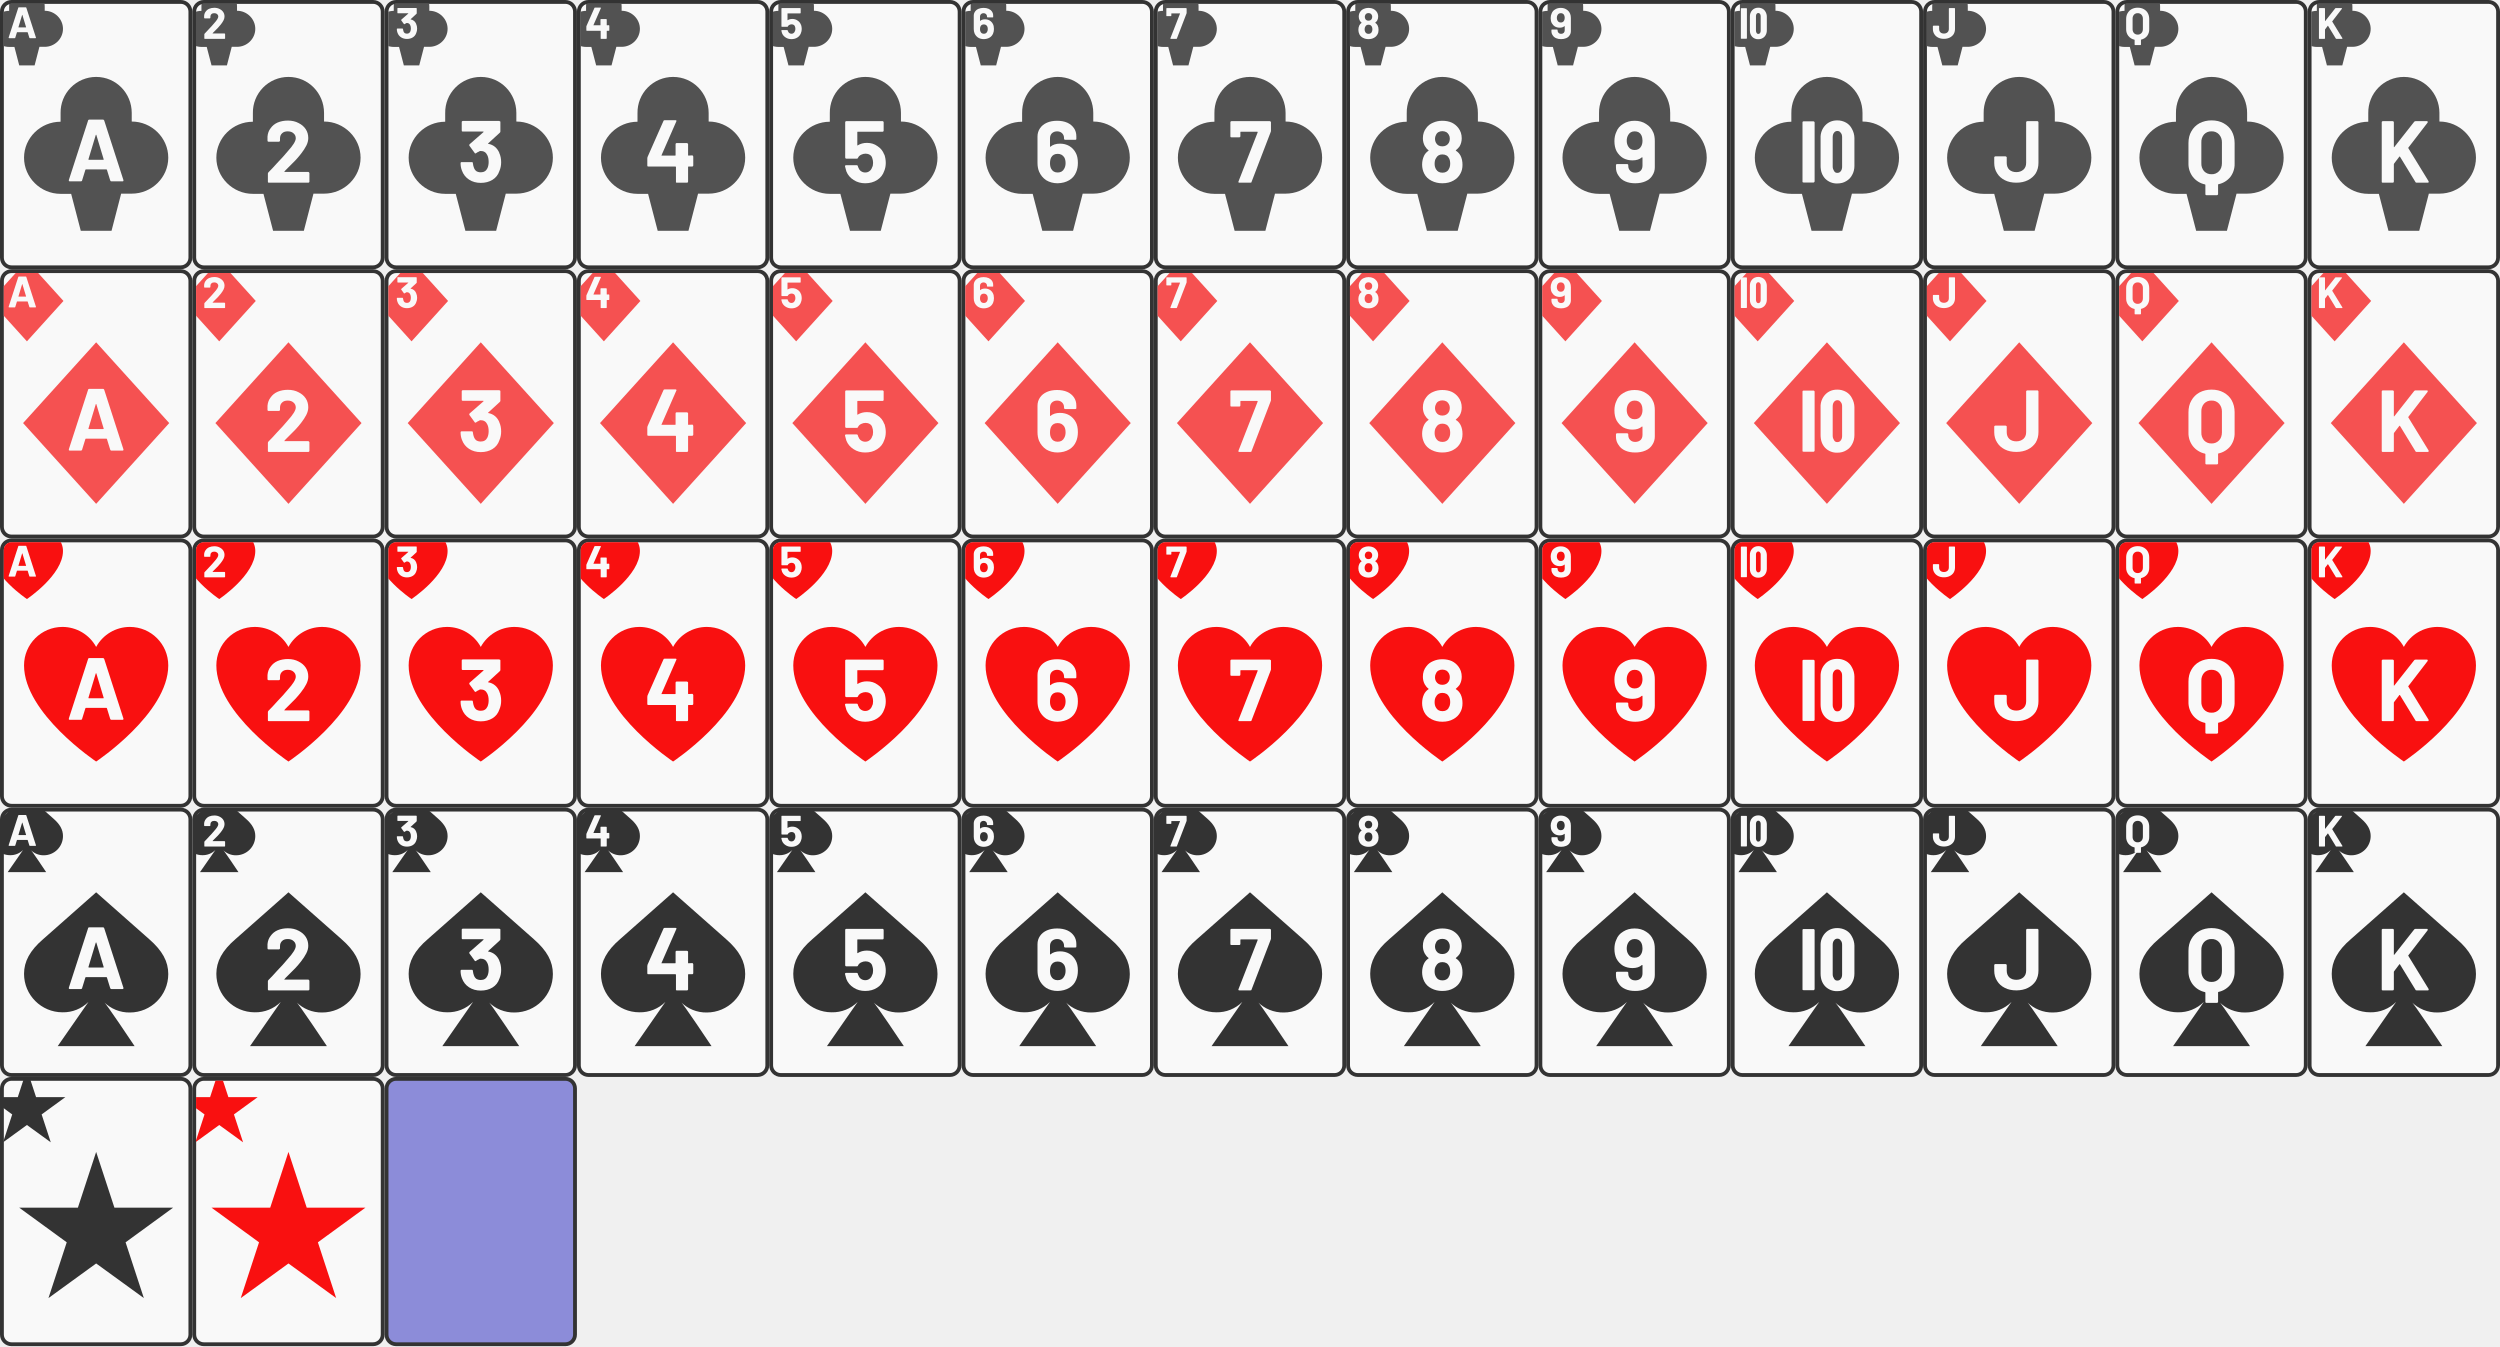
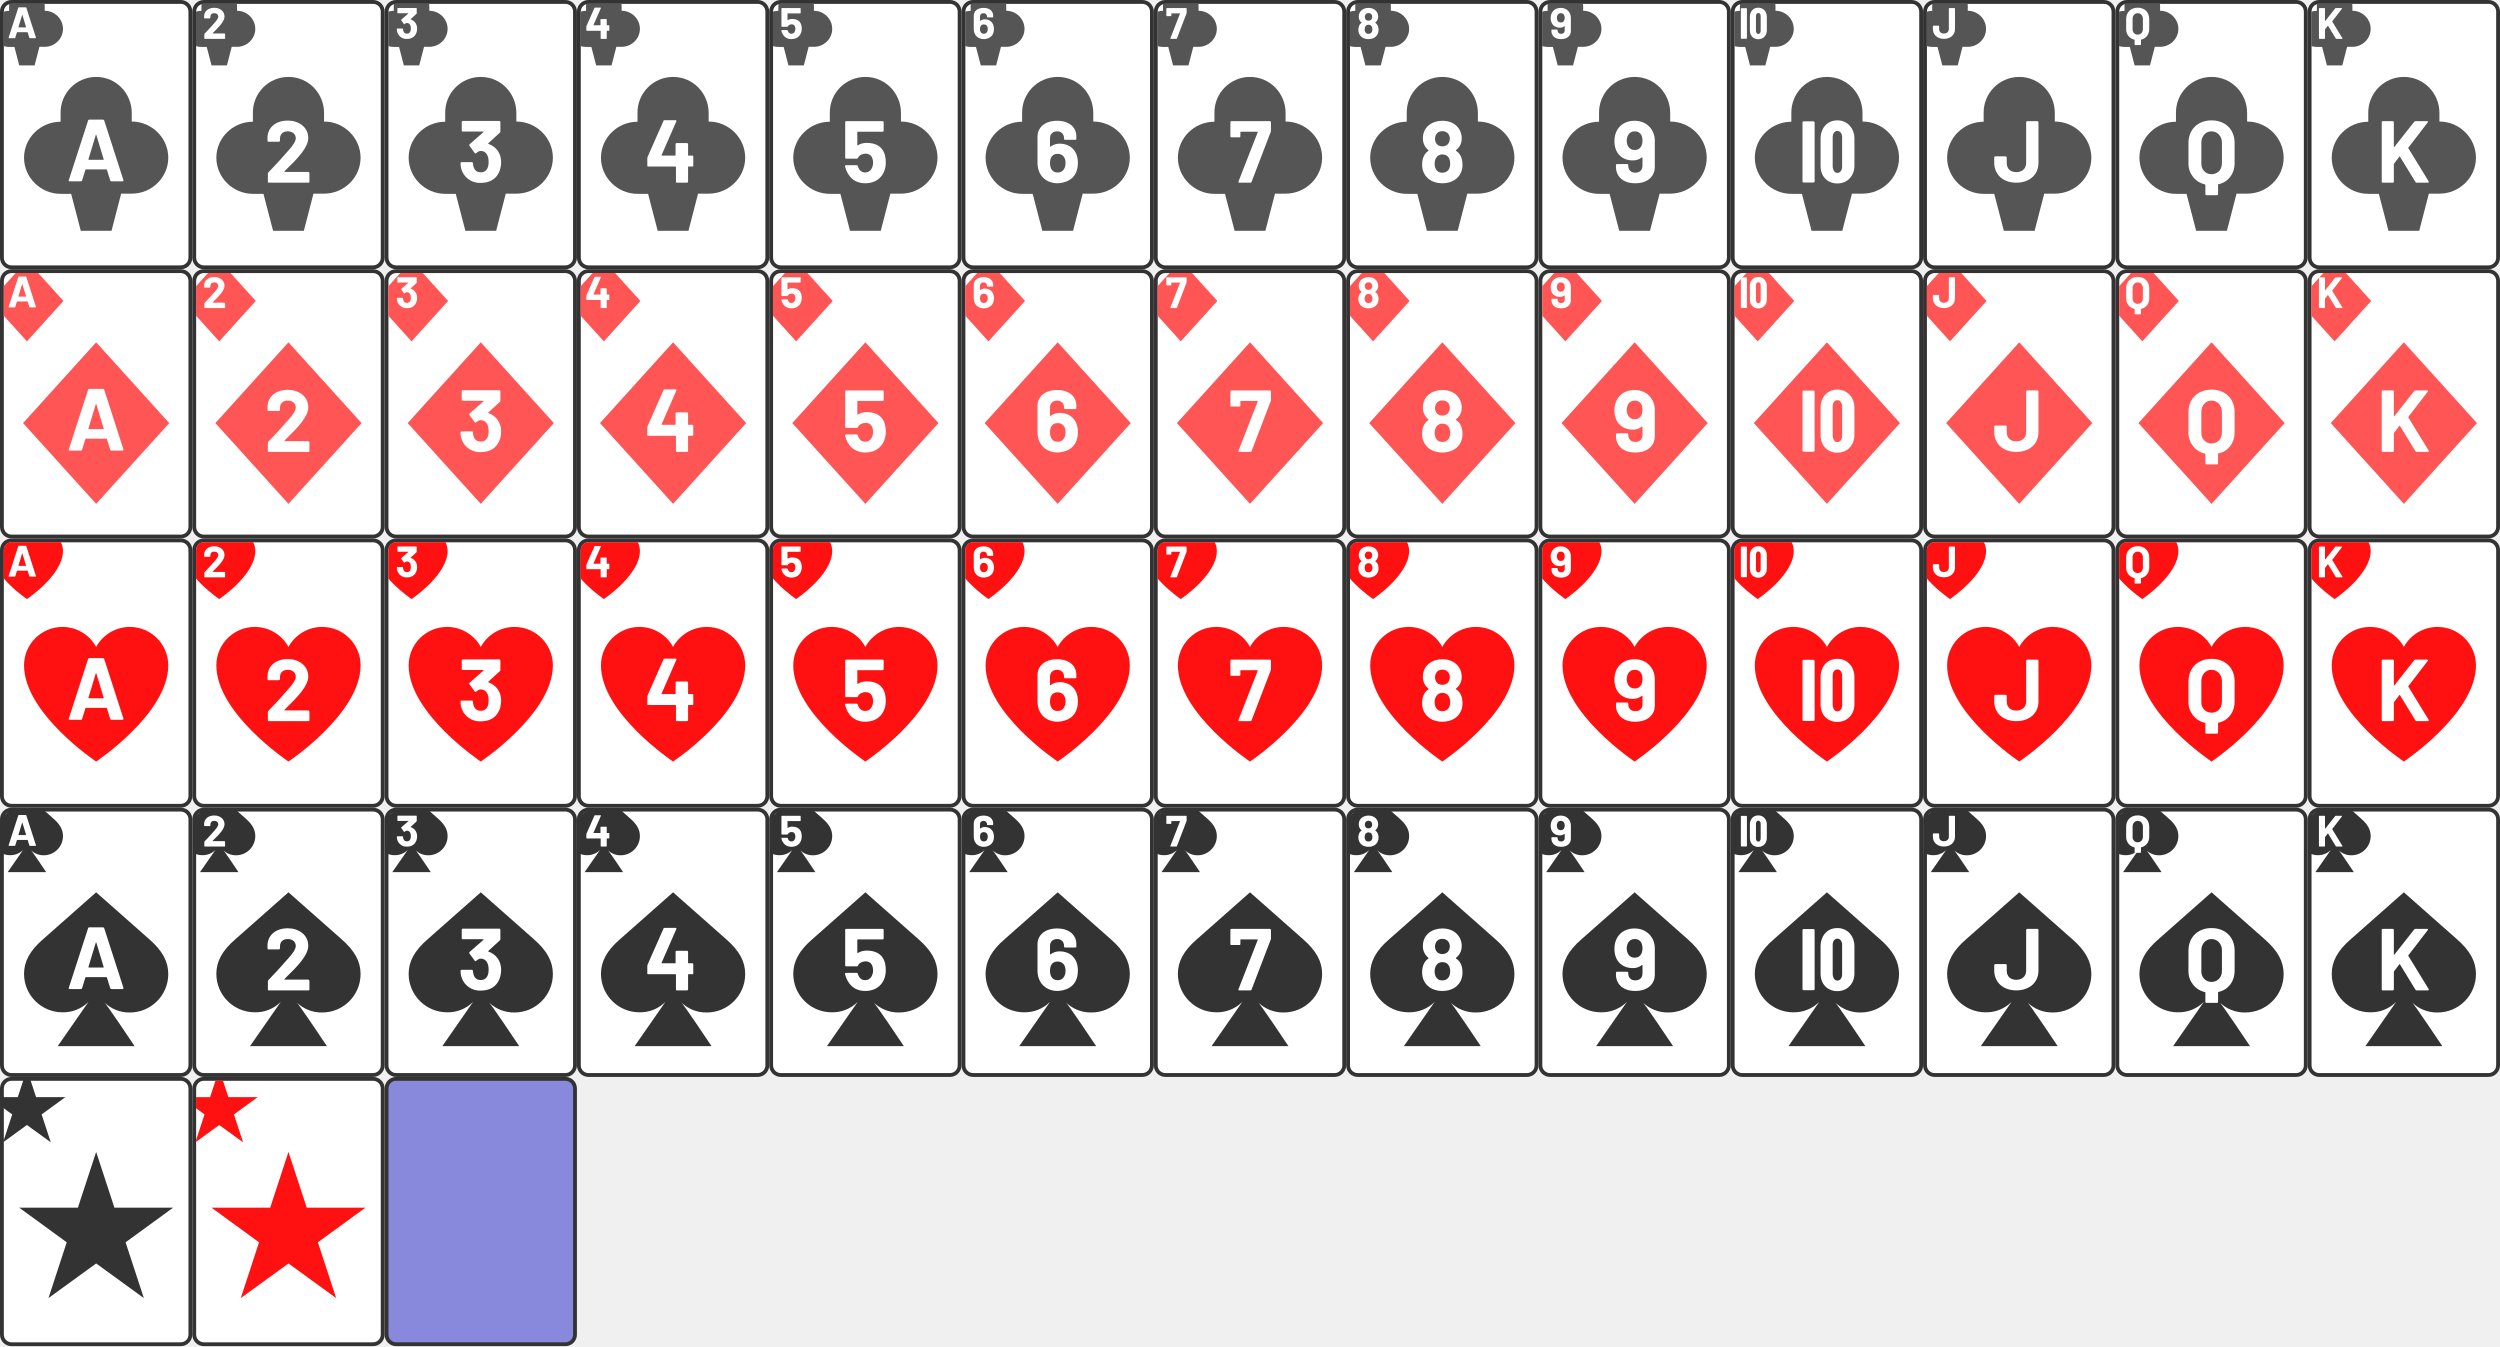
<svg xmlns="http://www.w3.org/2000/svg" xmlns:xlink="http://www.w3.org/1999/xlink" version="1.0" viewBox="0 0 1300 700">
  <defs>
    <clipPath id="cPh">
-       <path transform="translate(-.1 -.1)" d="m34 337a8 8 0 00-8 8v256a8 8 0 008 8h176a8 8 0 008-8v-256a8 8 0 00-8-8z" stroke-width="2" />
+       <path transform="translate(-.1 -.1)" d="M34 337a8 8 0 0 0-8 8v256a8 8 0 0 0 8 8h176a8 8 0 0 0 8-8V345a8 8 0 0 0-8-8z" stroke-width="2" />
    </clipPath>
    <clipPath id="cPd">
-       <path id="p408" transform="translate(-.1 -.1)" d="m34 191a8 8 0 00-8 8v256a8 8 0 008 8h176a8 8 0 008-8v-256a8 8 0 00-8-8z" stroke-width="2" />
+       <path id="p408" transform="translate(-.1 -.1)" d="M34 191a8 8 0 0 0-8 8v256a8 8 0 0 0 8 8h176a8 8 0 0 0 8-8V199a8 8 0 0 0-8-8z" stroke-width="2" />
    </clipPath>
    <clipPath id="cPc">
      <use transform="translate(-.1 -135.1)" xlink:href="#p408" />
    </clipPath>
    <clipPath id="cPs">
-       <use transform="matrix(2 0 0 2 22 477)" xlink:href="#cardf" />
+       <use transform="matrix(2 0 0 2 22 477)" xlink:href="#card" />
    </clipPath>
    <clipPath id="cPstr">
-       <path transform="translate(-.1 -.1)" d="m134 611a8 8 0 00-8 8v256a8 8 0 008 8h176a8 8 0 008-8v-256a8 8 0 00-8-8z" stroke-width="2" />
+       <path transform="translate(-.1 -.1)" d="M134 611a8 8 0 0 0-8 8v256a8 8 0 0 0 8 8h176a8 8 0 0 0 8-8V619a8 8 0 0 0-8-8z" stroke-width="2" />
    </clipPath>
    <clipPath id="cPstb">
-       <use transform="matrix(2 0 0 2 22 607)" xlink:href="#cardf" />
+       <use transform="matrix(2 0 0 2 22 607)" xlink:href="#card" />
    </clipPath>
  </defs>
  <g id="back">
-     <rect id="bk" x="201" y="561" width="98" height="138" rx="5" ry="5" fill="#8c8cd9" stroke="#333" stroke-width="2" />
+     <rect id="bk" x="201" y="561" width="98" height="138" rx="5" ry="5" fill="#88d" stroke="#333" stroke-width="2" />
  </g>
  <g id="joker_black">
-     <use transform="translate(0 560)" xlink:href="#cardf" />
+     <use transform="translate(0 560)" xlink:href="#card" />
    <path id="starb" d="M10 628h30.5l9.5-29 9.5 29H90l-24.7 18 9.5 29L50 657l-24.8 18 9.5-29z" fill="#333" />
-     <use id="starbS" transform="matrix(.5 0 0 .5 -11 256.5)" clip-path="url(#cPstb)" xlink:href="#starb" />
+     <use transform="matrix(.5 0 0 .5 -11 256.5)" clip-path="url(#cPstb)" xlink:href="#starb" />
  </g>
  <g id="joker_red">
-     <use transform="translate(100 560)" xlink:href="#cardf" />
-     <path id="starr" d="M110 628h30.5l9.5-29 9.5 29H190l-24.7 18 9.5 29-24.8-18-24.8 18 9.5-29z" fill="#f91010" />
-     <use id="starrS" transform="matrix(.5 0 0 .5 39 256.5)" clip-path="url(#cPstr)" xlink:href="#starr" />
+     <use transform="translate(100 560)" xlink:href="#card" />
+     <path id="starr" d="M110 628h30.5l9.5-29 9.5 29H190l-24.7 18 9.5 29-24.8-18-24.8 18 9.5-29z" fill="#f11" />
+     <use transform="matrix(.5 0 0 .5 39 256.5)" clip-path="url(#cPstr)" xlink:href="#starr" />
  </g>
  <g id="club_king">
-     <use transform="translate(1200)" xlink:href="#cardf" />
+     <use transform="translate(1200)" xlink:href="#card" />
    <use transform="translate(1200)" xlink:href="#cS" />
    <use transform="translate(1200)" xlink:href="#c" />
-     <path id="iK" d="m1239 95-.4-.1-.1-.4v-31l.1-.3.4-.2h5.2q.3 0 .4.2.2.1.2.3v13h.2l10.4-13.2q.3-.3.7-.3h5.9q.3 0 .4.2v.5l-10 13q-.2.2-.1.3l10.6 17.3v.4q0 .3-.4.3h-5.9q-.5 0-.6-.4l-8-13.1-.1-.1h-.2l-2.8 3.7-.1.3v9q0 .3-.2.5l-.4.1z" fill="#f9f9f9" />
+     <path id="iK" d="M1239 95c-.5 0-.5-.3-.5-.5v-31c0-.3.3-.5.5-.5h5.2c.4 0 .6.3.6.5v13h.2l10.4-13.2c.2-.2.4-.3.7-.3h5.9c.6 0 .7.4.4.7l-10 13c-.1.1-.2.2-.1.3l10.6 17.3c.3.5-.1.7-.4.7h-5.9a.7.7 0 0 1-.6-.4l-8-13.1c0-.1-.2-.2-.3-.1l-2.8 3.7-.1.3v9c0 .5-.2.6-.6.6z" fill="#fff" />
    <use id="iKS" transform="matrix(.5 0 0 .5 586.6 -27.3)" xlink:href="#iK" />
  </g>
  <g id="club_queen">
-     <use transform="translate(1100)" xlink:href="#cardf" />
+     <use transform="translate(1100)" xlink:href="#card" />
    <use transform="translate(1100)" xlink:href="#cS" />
    <use transform="translate(1100)" xlink:href="#c" />
-     <path id="iQ" d="m1150 62.6c2.4 0 4.5.5 6.3 1.5s3.2 2.3 4.2 4.1 1.5 3.9 1.5 6.2v10.6a11 11 0 01-2.2 7 10.8 10.8 0 01-6.2 3.8c-.2 0-.2.1-.2.3v4.8c0 .2 0 .3-.2.4a.5.5 0 01-.4.2h-5.5a.6.6 0 01-.4-.2.5.5 0 01-.1-.4v-4.8l-.2-.2a10.9 10.9 0 01-6.3-3.9 11 11 0 01-2.3-7v-10.6c0-2.3.5-4.4 1.5-6.1 1-1.8 2.4-3.2 4.2-4.2 1.9-1 4-1.5 6.3-1.5zm5.4 11.5a6 6 0 00-1.5-4.2 5 5 0 00-3.9-1.6 5 5 0 00-3.9 1.6 6 6 0 00-1.4 4.2v10.7a6 6 0 001.4 4.2 5.1 5.1 0 003.9 1.6 5 5 0 003.9-1.6c1-1 1.5-2.5 1.5-4.2z" fill="#f9f9f9" />
+     <path id="iQ" d="M1150 62.6c7 0 12 4.5 12 11.8V85c0 5.2-3.2 9.7-8.4 10.8-.2 0-.2.1-.2.3v4.8c0 .4-.3.6-.6.6h-5.5c-.3 0-.6-.3-.5-.6v-4.8l-.2-.2A11 11 0 0 1 1138 85V74.4c0-7.2 5-11.8 12-11.8zm5.4 11.5c0-3.1-2.2-5.8-5.4-5.8s-5.3 2.7-5.3 5.8v10.7c-.2 3.1 2 5.8 5.3 5.8 2.4 0 5.4-1.6 5.4-5.8z" fill="#fff" />
    <use id="iQS" transform="matrix(.5 0 0 .5 536.6 -27.3)" xlink:href="#iQ" />
  </g>
  <g id="club_jack">
-     <use transform="translate(1e3)" xlink:href="#cardf" />
+     <use transform="translate(1e3)" xlink:href="#card" />
    <use transform="translate(1e3)" xlink:href="#cS" />
    <use transform="translate(1e3)" xlink:href="#c" />
-     <path id="iJ" d="m1048.5 95q-3.5 0-6-1.3-2.6-1.3-4-3.6-1.5-2.3-1.5-5.4v-2.9q0-.2.2-.3.1-.2.4-.2h5.3l.4.2q.2.1.2.3v2.9q0 2.2 1.3 3.5 1.4 1.3 3.7 1.3 2.2 0 3.7-1.3 1.4-1.3 1.4-3.5v-21.2q0-.2.2-.3.1-.2.4-.2h5.3q.2 0 .3.2.2.1.2.3v21.2q0 3-1.4 5.4-1.5 2.3-4.1 3.6t-6 1.3z" fill="#f9f9f9" />
+     <path id="iJ" d="M1048.5 95c-7.4 0-11.5-4.7-11.5-10.3v-2.9c0-.1.2-.5.6-.5h5.3c.3 0 .6.3.6.5v2.9c0 3.2 2.1 4.8 5 4.8 2.5 0 5.1-1.4 5.1-4.8V63.5c0-.1.2-.5.6-.5h5.3c.2 0 .5.3.5.5v21.2c0 6.7-5.3 10.3-11.5 10.3z" fill="#fff" />
    <use id="iJs" transform="matrix(.5 0 0 .5 486.6 -27.3)" xlink:href="#iJ" />
  </g>
  <g id="club_10">
-     <use transform="translate(900)" xlink:href="#cardf" />
+     <use transform="translate(900)" xlink:href="#card" />
    <use transform="translate(900)" xlink:href="#cS" />
    <use transform="translate(900)" xlink:href="#c" />
-     <path id="i10" d="m955.4 62.6c-2.6 0-4.7.9-6.3 2.6a9.1 9.1 0 00-2.4 6.6v14.4c0 2.8.8 5 2.4 6.7a8.4 8.4 0 006.3 2.5c1.8 0 3.3-.4 4.6-1.2a7.6 7.6 0 003.1-3.2c.8-1.4 1.2-3 1.2-4.8v-14.4a10 10 0 00-1.3-4.8 7.6 7.6 0 00-3-3.2 9.2 9.2 0 00-4.7-1.2zm-17.6.5a.6.6 0 00-.4.2.5.5 0 00-.1.4v31l.5.2h5.2c.2 0 .3 0 .4-.2a.6.6 0 00.2-.4v-30.6a.4.4 0 00-.2-.4.4.4 0 00-.4-.2h-5.2zm17.6 5c.8 0 1.4.3 1.8 1 .5.5.7 1.3.7 2.3v15.2c0 1-.2 1.8-.7 2.4-.4.6-1 .9-1.8.9s-1.3-.3-1.7-1-.7-1.3-.7-2.3v-15.2c0-1 .2-1.8.7-2.4a2.1 2.1 0 011.7-.9z" fill="#f9f9f9" />
+     <path id="i10" d="M955.4 62.6c-6 0-8.7 5-8.7 9.2v14.4c0 6.8 5 9.3 8.7 9.2 5.5 0 8.9-4.2 8.9-9.2V71.8c0-4.5-3.2-9.3-9-9.2zm-17.6.5c-.3 0-.5.3-.5.6v30.7c0 .3.3.5.5.5h5.2c.4 0 .6-.3.6-.6V63.7c0-.3-.3-.6-.6-.6zm17.6 5c1.4 0 2.5 1.2 2.5 3.3v15.2c0 2-1 3.3-2.5 3.3-2.1 0-2.4-2.8-2.4-3.3V71.4c0-2.6 1.5-3.3 2.4-3.3z" fill="#fff" />
    <use id="i10S" transform="matrix(.5 0 0 .5 436.6 -27.3)" xlink:href="#i10" />
  </g>
  <g id="club_9">
-     <use transform="translate(800)" xlink:href="#cardf" />
+     <use transform="translate(800)" xlink:href="#card" />
    <use transform="translate(800)" xlink:href="#cS" />
    <use transform="translate(800)" xlink:href="#c" />
-     <path id="i9" d="M859.7 68.8q.8 1.9.8 4.5V87q0 2.4-1.3 4.3-1.2 2-3.6 3-2.3 1-5.3 1t-5.2-1q-2.3-1-3.5-3-1.3-1.8-1.3-4.2v-1.3l.1-.3.4-.2h5.3q.3 0 .4.2.2.1.2.3v.5q0 1.5 1 2.5t2.6 1q1.7 0 2.8-1 1-1 1-2.7V82l-.1-.2h-.2q-1.8 1.6-4.9 1.6-2.7 0-4.9-1.2-2.1-1.3-3.4-3.6-1.1-2.2-1.1-5.2 0-2.7 1-4.8 1-2.7 3.6-4.2 2.5-1.6 5.9-1.6 3.5 0 6 1.7 2.6 1.6 3.7 4.4zM850 78q2.4 0 3.4-1.9.7-1.2.7-3 0-1.5-.6-2.8-1-2-3.5-2-2.3 0-3.4 2-.7 1.3-.7 2.9 0 1.7.8 3 1.1 1.8 3.3 1.8z" fill="#f9f9f9" />
+     <path id="i9" d="M860.5 73.3V87c0 4-3 8.3-10.2 8.3-7.4 0-10-4.7-10-8.2v-1.3c0-.3.3-.5.5-.5h5.3c.4 0 .6.3.6.5v.5c0 2 1.4 3.5 3.6 3.5 2 0 3.8-1 3.8-3.7V82l-.1-.2h-.2a7 7 0 0 1-4.9 1.6c-5 0-9.4-3.3-9.4-10 0-6.2 4-10.6 10.5-10.6 6.6 0 10.6 5 10.5 10.5zM850 78c3.8 0 4.1-3.7 4.1-4.9 0-1.3-.3-4.8-4.1-4.8-3.2 0-4.1 3-4.1 4.9 0 2 1 4.8 4.1 4.8z" fill="#fff" />
    <use id="i9S" transform="matrix(.5 0 0 .5 386.6 -27.3)" xlink:href="#i9" />
  </g>
  <g id="club_8">
-     <use transform="translate(700)" xlink:href="#cardf" />
+     <use transform="translate(700)" xlink:href="#card" />
    <use transform="translate(700)" xlink:href="#cS" />
    <use transform="translate(700)" xlink:href="#c" />
-     <path id="i8" d="m759.5 81q1 2 1 4.7t-1.1 4.6q-1.2 2.3-3.6 3.6-2.4 1.4-5.8 1.4-3.1 0-5.6-1.3-2.6-1.3-3.8-3.7-1.1-2.2-1.1-4.7t1-4.6q.8-1.6 2.3-2.6.2-.1 0-.3-1.1-.8-1.9-2.2-1-1.8-1-4 0-3.2 1.8-5.4 1.3-1.8 3.5-2.7 2.2-1 4.8-1 2.8 0 5 1 2 1 3.3 2.7 1.8 2.3 1.8 5.4 0 2.3-1.1 4.2-.8 1.1-1.9 2-.2.1 0 .3 1.5.9 2.4 2.6zm-12.8-10.8q-.5.9-.5 1.9 0 1.3.6 2.3 1 1.7 3.2 1.7t3.3-1.7q.6-1 .6-2.4 0-1-.5-1.9t-1.3-1.4q-1-.5-2.1-.5t-2 .5q-.9.5-1.3 1.5zm6.5 18q.9-1.2.9-3.1 0-1.7-.6-2.8-1-2-3.5-2-2.3 0-3.3 2-.7 1-.7 2.9 0 1.7.8 2.9 1 1.7 3.3 1.7 2.1 0 3.2-1.6z" fill="#f9f9f9" />
+     <path id="i8" d="M760.5 85.7c0 5.9-4.4 9.6-10.5 9.6-5.9 0-10.5-3.6-10.5-9.7 0-1.9.4-5.3 3.3-7.2v-.3a7.6 7.6 0 0 1-2.9-6.2c0-6 4.9-9.1 10.1-9.1 6.8 0 10.1 4.6 10.1 9.1 0 3.7-2 5.3-3 6.2v.3c3 1.8 3.4 5.3 3.4 7.3zm-14.3-13.6c0 1.6.8 4 3.8 4 2.4 0 3.9-1.6 3.9-4.1 0-1.5-1-3.8-3.9-3.8-3.2 0-3.8 2.9-3.8 3.9zm7.9 13c0-1.7-.6-4.8-4.1-4.8-2.7 0-4 2.3-4 4.9 0 .7.2 4.7 4.1 4.6 1.7 0 4-1 4-4.7z" fill="#fff" />
    <use id="i8S" transform="matrix(.5 0 0 .5 336.6 -27.3)" xlink:href="#i8" />
  </g>
  <g id="club_7">
-     <use transform="translate(600)" xlink:href="#cardf" />
+     <use transform="translate(600)" xlink:href="#card" />
    <use transform="translate(600)" xlink:href="#cS" />
    <use transform="translate(600)" xlink:href="#c" />
-     <path id="i7" d="m644.5 95q-.7 0-.5-.6l10-25.6q0-.3-.2-.3h-8.6q-.2 0-.2.3v2q0 .3-.2.5l-.3.1h-4.2l-.4-.1-.1-.4v-7.4l.1-.3.4-.2h20l.4.2q.2.1.2.3v4.7l-.2.6-9.9 25.8q0 .4-.6.4z" fill="#f9f9f9" />
+     <path id="i7" d="M644.5 95c-.5 0-.6-.2-.5-.6l10-25.6c0-.2 0-.3-.2-.3h-8.6c-.1 0-.2.1-.2.3v2c0 .5-.2.6-.5.6h-4.2c-.5 0-.5-.3-.5-.5v-7.4c0-.3.3-.5.5-.5h20c.3 0 .6.3.6.5v4.7l-.2.6-9.9 25.8c-.1.3-.2.4-.6.4z" fill="#fff" />
    <use id="i7S" transform="matrix(.5 0 0 .5 286.6 -27.3)" xlink:href="#i7" />
  </g>
  <g id="club_6">
-     <use transform="translate(500)" xlink:href="#cardf" />
+     <use transform="translate(500)" xlink:href="#card" />
    <use transform="translate(500)" xlink:href="#cS" />
    <use transform="translate(500)" xlink:href="#c" />
-     <path id="i6" d="M559.4 79.5q1.1 2 1.1 5.2 0 2.7-.9 4.8-1.1 2.7-3.6 4.2t-6 1.6q-3.4 0-6-1.6-2.5-1.7-3.7-4.5-.8-2-.8-4.5V71q0-2.4 1.3-4.3t3.6-2.9q2.3-1 5.3-1t5.3 1q2.2 1 3.5 2.9 1.2 1.8 1.2 4.2v1.3l-.1.4-.4.1h-5.3l-.4-.1-.2-.4v-.4q0-1.5-1-2.5t-2.6-1q-1.6 0-2.7 1-1 1-1 2.6v4.4h.2q1.9-1.6 5-1.6 2.7 0 4.8 1.2 2.2 1.3 3.4 3.6zm-6 8.2q.7-1.2.7-2.9 0-1.8-.7-3-1.2-1.8-3.4-1.8-2.4 0-3.4 1.9-.6 1.2-.6 3 0 1.7.6 2.8 1 2 3.4 2t3.4-2z" fill="#f9f9f9" />
+     <path id="i6" d="M560.5 84.7c0 9.5-7.9 10.5-10.5 10.6-6.2 0-10.5-4.2-10.5-10.6V71c0-4.5 3.6-8.2 10.2-8.2 6.4 0 10 3.5 10 8.1v1.3c0 .5-.3.5-.5.5h-5.3c-.4 0-.6-.2-.6-.5v-.4c0-2-1.4-3.5-3.6-3.5-2 0-3.7 1.2-3.7 3.6v4.4h.2a8 8 0 0 1 5-1.6c4.2 0 9.3 2.6 9.3 10zm-6.4.1c0-3.6-2.2-4.8-4.1-4.8-3.4 0-4 2.8-4 4.9 0 1.2.3 4.8 4 4.8 3.6 0 4.1-3.6 4.1-4.9z" fill="#fff" />
    <use id="i6S" transform="matrix(.5 0 0 .5 236.6 -27.3)" xlink:href="#i6" />
  </g>
  <g id="club_5">
-     <use transform="translate(400)" xlink:href="#cardf" />
+     <use transform="translate(400)" xlink:href="#card" />
    <use transform="translate(400)" xlink:href="#cS" />
    <use transform="translate(400)" xlink:href="#c" />
-     <path id="i5" d="m459.9 80.4q.7 2.2.7 4.3 0 2.3-.8 4.2-1 3-3.7 4.7-2.6 1.7-6.2 1.7-3.4 0-6-1.7-2.7-1.7-3.8-4.5l-.7-2.6q0-.6.6-.6h5.5q.5 0 .6.5l.1.5.2.3q.4 1.2 1.3 1.8 1 .7 2.2.7 1.3 0 2.2-.7 1-.7 1.4-2 .5-.8.5-2.3 0-1.3-.4-2.4-.3-1.2-1.3-1.8t-2.2-.6-2.4.6q-1.1.6-1.5 1.5-.1.5-.6.5h-5.6l-.4-.2-.1-.4v-18.4l.1-.3.4-.2h19q.2 0 .3.2.2.1.2.3v4.5l-.2.4-.3.1h-13q-.2 0-.2.2v6.8q0 .3.2.1 2.1-1.3 4.8-1.3 3.2 0 5.5 1.7 2.5 1.6 3.5 4.4z" fill="#f9f9f9" />
+     <path id="i5" d="M460.6 84.7c0 5.2-3.3 10.6-10.7 10.6-5.7 0-9.2-3.6-10.5-8.8-.1-.4.2-.6.6-.6h5.5c.3 0 .5.2.6.5 0 .1.7 3.3 3.8 3.3 3 0 4.1-3 4.1-5 0-1.7-.5-4.8-3.9-4.8-1.4 0-3.3.7-3.9 2.1-.1.3-.3.5-.6.5H440c-.5 0-.5-.3-.5-.6V63.5c0-.3.3-.5.5-.5h19c.3 0 .5.3.5.5V68c0 .4-.3.5-.5.5h-13c-.1 0-.2 0-.2.2v6.8c0 .2 0 .2.2.1 1.4-.9 3-1.3 4.8-1.3 8.1.1 9.9 5.5 9.8 10.4z" fill="#fff" />
    <use id="i5S" transform="matrix(.5 0 0 .5 186.6 -27.3)" xlink:href="#i5" />
  </g>
  <g id="club_4">
-     <use transform="translate(300)" xlink:href="#cardf" />
+     <use transform="translate(300)" xlink:href="#card" />
    <use transform="translate(300)" xlink:href="#cS" />
    <use transform="translate(300)" xlink:href="#c" />
-     <path id="i4" d="M360 80.8q.2 0 .3.2l.2.4v4.7l-.2.4-.4.1h-2l-.1.3v7.5q0 .3-.2.5l-.4.1H352l-.5-.1v-8q0-.3-.3-.3h-14l-.5-.1-.1-.4v-3.7l.1-.7 8.3-18.8q.1-.4.6-.4h5.7q.3 0 .4.2.2.1 0 .4L344 80.7v.2q0 .2.1 0h7q.2 0 .2-.2V75l.1-.4q.2-.2.5-.2h5.3l.4.2q.2.1.2.3v5.8q0 .2.2.2z" fill="#f9f9f9" />
+     <path id="i4" d="M360 80.9c.3 0 .5.2.5.5v4.7c0 .5-.3.5-.6.5h-2l-.1.3v7.5c0 .2 0 .4-.2.5l-.4.1H352l-.5-.1v-8c0-.2-.1-.3-.3-.3h-14c-.6 0-.6-.2-.6-.5v-3.7l.1-.7 8.3-18.8c0-.3.3-.4.6-.4h5.7c.2 0 .6.1.4.6L344 80.7l.1.2h7c.1 0 .2 0 .2-.2V75c0-.5.3-.6.6-.6h5.3c.4 0 .6.3.6.5v5.8c0 .1 0 .2.2.2z" fill="#fff" />
    <use id="i4S" transform="matrix(.5 0 0 .5 136.6 -27.3)" xlink:href="#i4" />
  </g>
  <g id="club_3">
-     <use transform="translate(200)" xlink:href="#cardf" />
+     <use transform="translate(200)" xlink:href="#card" />
    <use transform="translate(200)" xlink:href="#cS" />
    <use transform="translate(200)" xlink:href="#c" />
-     <path id="i3" d="m259.6 79.5q1 2.1 1 4.9 0 2.4-.9 4.5-1 3-3.6 4.6t-6.1 1.6-6.1-1.7-3.7-4.7q-.7-1.8-.7-3.8 0-.6.5-.6h5.4q.5 0 .5.6.2 1.5.5 2.2.4 1.2 1.3 1.9 1 .6 2.3.6 2.5 0 3.5-2.2.6-1.4.6-3.2 0-2.1-.7-3.5-1-2.2-3.5-2.2-.5 0-1 .4-.6.2-1.4.8l-.3.1q-.3 0-.4-.3l-2.7-3.7-.1-.4.2-.4 7.2-6.3q.1-.1 0-.2v-.1h-10.8l-.4-.1-.1-.5v-4.4l.1-.3.4-.2h19l.4.2q.2 0 .2.3v5q0 .4-.4.7l-6 5.5v.2h.2q4 .8 5.7 4.8z" fill="#f9f9f9" />
+     <path id="i3" d="M260.6 84.4c0 4-2 10.7-10.6 10.7a10 10 0 0 1-10.5-10.2c0-.4.2-.6.5-.6h5.4c.3 0 .5.2.5.6.3 2.6 1.1 4.7 4.1 4.7 3.7 0 4.1-3.6 4.1-5.4 0-1.7-.4-5.7-4.2-5.7-1.1 0-2 1-2.4 1.2-.3.3-.6 0-.7-.2l-2.7-3.7c-.2-.3-.1-.6.1-.8l7.2-6.3v-.3h-10.8c-.5 0-.5-.2-.5-.6v-4.4c0-.3.3-.5.5-.5h19c.4 0 .6.3.6.5v5c0 .3-.1.5-.4.7l-6 5.5.2.2c4 1.5 6.6 4.8 6.6 9.6z" fill="#fff" />
    <use id="i3S" transform="matrix(.5 0 0 .5 86.6 -27.3)" xlink:href="#i3" />
  </g>
  <g id="club_2">
-     <use transform="translate(100)" xlink:href="#cardf" />
+     <use transform="translate(100)" xlink:href="#card" />
    <use transform="translate(100)" xlink:href="#cS" />
    <use transform="translate(100)" xlink:href="#c" />
-     <path id="i2" d="m147.9 89.2q-.1.1 0 .2t.1 0h12.3q.3 0 .4.3.2.1.2.3v4.5l-.2.4-.4.1h-20.5l-.4-.1-.1-.4v-4.2q0-.4.3-.7 2.2-2.2 4.5-4.8l3-3.2 2.5-2.9q4.2-4.6 4.2-6.8 0-1.6-1.2-2.6-1.1-1-3-1t-2.9 1q-1.1 1-1.1 2.7v1.1q0 .3-.2.4-.1.2-.4.2h-5.3l-.4-.1q-.2-.2-.2-.5v-2.1q.2-2.5 1.6-4.3 1.4-2 3.7-3 2.4-1 5.3-1 3.2 0 5.6 1.3 2.4 1.2 3.7 3.2t1.3 4.6q0 1.9-1 3.9t-2.8 4.3q-1.4 1.8-3 3.5t-5 5z" fill="#f9f9f9" />
+     <path id="i2" d="M147.9 89.2c-.2.2 0 .2.1.2h12.3c.3 0 .6.5.6.6v4.5c0 .5-.3.5-.6.5h-20.5c-.5 0-.5-.3-.5-.5v-4.2c0-.3.1-.5.3-.7 3.4-3.5 6.8-7.2 10-10.9 2.8-3 4.2-5.3 4.2-6.8 0-2-1.5-3.6-4.2-3.6-2.9 0-4 1.9-4 3.7v1.1c0 .3-.3.6-.6.6h-5.3c-.5 0-.6-.3-.6-.6V71c.3-4.2 3.7-8.3 10.6-8.3 5.5 0 10.6 3.3 10.6 9.1 0 4.9-5.6 10.7-11.8 16.7z" fill="#fff" />
    <use id="i2S" transform="matrix(.5 0 0 .5 36.6 -27.3)" xlink:href="#i2" />
  </g>
  <g id="club_1">
-     <rect id="cardf" x="1" y="1" width="98" height="138" rx="5" ry="5" fill="#f9f9f9" stroke="#333" stroke-width="2" />
-     <path id="c" d="M50 40a18.5 18.5 0 0 0-18.5 18.8v4.5c-10.4 0-19 8.4-19 18.7s8.6 18.8 19 18.8H37l5 19.2h16l5-19.3h5.5c10.4 0 19-8.4 19-18.7s-8.6-18.8-19-18.8v-4.5C68.5 48.5 60.4 40 50 40z" fill="#525252" />
+     <rect id="card" x="1" y="1" width="98" height="138" rx="5" ry="5" fill="#fff" stroke="#333" stroke-width="2" />
+     <path id="c" d="M50 40a18.5 18.5 0 0 0-18.5 18.8v4.5c-10.4 0-19 8.4-19 18.7s8.6 18.8 19 18.8H37l5 19.2h16l5-19.3h5.5c10.4 0 19-8.4 19-18.7s-8.6-18.8-19-18.8v-4.5C68.5 48.5 60.4 40 50 40z" fill="#555" />
    <use id="cS" transform="matrix(.5 0 0 .5 -11 -26)" clip-path="url(#cPc)" xlink:href="#c" />
-     <path id="iA" d="M57.9 94.3c-.3 0-.5-.2-.6-.5l-1.7-5.5-.2-.2H44.6l-.2.2-1.7 5.5c0 .3-.3.5-.6.5h-5.8a.6.6 0 0 1-.5-.2v-.5l10-30.9c0-.3.3-.5.6-.5h7.2c.3 0 .5.2.6.5l10 31a.5.5 0 0 1 0 .1c0 .3-.1.5-.4.5zM46 82.8c0 .2 0 .3.2.3h7.5c.2 0 .3-.1.2-.3l-3.8-12.6c0-.1-.1-.2-.2-.1l-.1.1z" fill="#f9f9f9" />
+     <path id="iA" d="M57.9 94.3c-.3 0-.5-.2-.6-.5l-1.7-5.5-.2-.2H44.6l-.2.2-1.7 5.5c0 .3-.3.5-.6.5h-5.8c-.6 0-.7-.3-.5-.7l10-30.9c0-.3.3-.5.6-.5h7.2c.3 0 .5.2.6.5l10 31c0 .1 0 .6-.4.6h-5.9zM46 82.8c0 .2 0 .3.2.3h7.5c.2 0 .3-.1.2-.3l-3.8-12.6c0-.1-.1-.2-.2-.1l-.1.1z" fill="#fff" />
    <use id="iAS" transform="matrix(.5 0 0 .5 -13.4 -27.3)" xlink:href="#iA" />
  </g>
  <g id="diamond_king">
-     <use transform="translate(1200 140)" xlink:href="#cardf" />
+     <use transform="translate(1200 140)" xlink:href="#card" />
    <use transform="translate(1200)" xlink:href="#d" />
    <use transform="translate(1200)" xlink:href="#dS" />
    <use transform="translate(0 140)" xlink:href="#iK" />
    <use transform="translate(0 140)" xlink:href="#iKS" />
  </g>
  <g id="diamond_queen">
-     <use transform="translate(1100 140)" xlink:href="#cardf" />
+     <use transform="translate(1100 140)" xlink:href="#card" />
    <use transform="translate(1100)" xlink:href="#d" />
    <use transform="translate(1100)" xlink:href="#dS" />
    <use transform="translate(0 140)" xlink:href="#iQ" />
    <use transform="translate(0 140)" xlink:href="#iQS" />
  </g>
  <g id="diamond_jack">
-     <use transform="translate(1e3 140)" xlink:href="#cardf" />
+     <use transform="translate(1e3 140)" xlink:href="#card" />
    <use transform="translate(1e3)" xlink:href="#d" />
    <use transform="translate(1e3)" xlink:href="#dS" />
    <use transform="translate(0 140)" xlink:href="#iJ" />
    <use transform="translate(0 140)" xlink:href="#iJs" />
  </g>
  <g id="diamond_10">
-     <use transform="translate(900 140)" xlink:href="#cardf" />
+     <use transform="translate(900 140)" xlink:href="#card" />
    <use transform="translate(900)" xlink:href="#d" />
    <use transform="translate(900)" xlink:href="#dS" />
    <use transform="translate(0 140)" xlink:href="#i10" />
    <use transform="translate(0 140)" xlink:href="#i10S" />
  </g>
  <g id="diamond_9">
-     <use transform="translate(800 140)" xlink:href="#cardf" />
+     <use transform="translate(800 140)" xlink:href="#card" />
    <use transform="translate(800)" xlink:href="#d" />
    <use transform="translate(800)" xlink:href="#dS" />
    <use transform="translate(0 140)" xlink:href="#i9" />
    <use transform="translate(0 140)" xlink:href="#i9S" />
  </g>
  <g id="diamond_8">
-     <use transform="translate(700 140)" xlink:href="#cardf" />
+     <use transform="translate(700 140)" xlink:href="#card" />
    <use transform="translate(700)" xlink:href="#d" />
    <use transform="translate(700)" xlink:href="#dS" />
    <use transform="translate(0 140)" xlink:href="#i8" />
    <use transform="translate(0 140)" xlink:href="#i8S" />
  </g>
  <g id="diamond_7">
-     <use transform="translate(600 140)" xlink:href="#cardf" />
+     <use transform="translate(600 140)" xlink:href="#card" />
    <use transform="translate(600)" xlink:href="#d" />
    <use transform="translate(600)" xlink:href="#dS" />
    <use transform="translate(0 140)" xlink:href="#i7" />
    <use transform="translate(0 140)" xlink:href="#i7S" />
  </g>
  <g id="diamond_6">
-     <use transform="translate(500 140)" xlink:href="#cardf" />
+     <use transform="translate(500 140)" xlink:href="#card" />
    <use transform="translate(500)" xlink:href="#d" />
    <use transform="translate(500)" xlink:href="#dS" />
    <use transform="translate(0 140)" xlink:href="#i6" />
    <use transform="translate(0 140)" xlink:href="#i6S" />
  </g>
  <g id="diamond_5">
-     <use transform="translate(400 140)" xlink:href="#cardf" />
+     <use transform="translate(400 140)" xlink:href="#card" />
    <use transform="translate(400)" xlink:href="#d" />
    <use transform="translate(400)" xlink:href="#dS" />
    <use transform="translate(0 140)" xlink:href="#i5" />
    <use transform="translate(0 140)" xlink:href="#i5S" />
  </g>
  <g id="diamond_4">
-     <use transform="translate(300 140)" xlink:href="#cardf" />
+     <use transform="translate(300 140)" xlink:href="#card" />
    <use transform="translate(300)" xlink:href="#d" />
    <use transform="translate(300)" xlink:href="#dS" />
    <use transform="translate(0 140)" xlink:href="#i4" />
    <use transform="translate(0 140)" xlink:href="#i4S" />
  </g>
  <g id="diamond_3">
-     <use transform="translate(200 140)" xlink:href="#cardf" />
+     <use transform="translate(200 140)" xlink:href="#card" />
    <use transform="translate(200)" xlink:href="#d" />
    <use transform="translate(200)" xlink:href="#dS" />
    <use transform="translate(0 140)" xlink:href="#i3" />
    <use transform="translate(0 140)" xlink:href="#i3S" />
  </g>
  <g id="diamond_2">
-     <use transform="translate(100 140)" xlink:href="#cardf" />
+     <use transform="translate(100 140)" xlink:href="#card" />
    <use transform="translate(100)" xlink:href="#d" />
    <use transform="translate(100)" xlink:href="#dS" />
    <use transform="translate(0 140)" xlink:href="#i2" />
    <use transform="translate(0 140)" xlink:href="#i2S" />
  </g>
  <g id="diamond_1">
-     <use transform="translate(0 140)" xlink:href="#cardf" />
-     <path id="d" d="m50 178 38 42-38 42-38-42z" fill="#f55151" />
+     <use transform="translate(0 140)" xlink:href="#card" />
+     <path id="d" d="m50 178 38 42-38 42-38-42z" fill="#f55" />
    <use id="dS" transform="matrix(.5 0 0 .5 -11 46.5)" clip-path="url(#cPd)" xlink:href="#d" />
    <use transform="translate(0 140)" xlink:href="#iA" />
    <use transform="translate(0 140)" xlink:href="#iAS" />
  </g>
  <g id="heart_king">
-     <use transform="translate(1200 280)" xlink:href="#cardf" />
+     <use transform="translate(1200 280)" xlink:href="#card" />
    <use transform="translate(1200)" xlink:href="#h" />
    <use transform="translate(1200)" xlink:href="#hS" />
    <use transform="translate(0 280)" xlink:href="#iK" />
    <use transform="translate(0 280)" xlink:href="#iKS" />
  </g>
  <g id="heart_queen">
-     <use transform="translate(1100 280)" xlink:href="#cardf" />
+     <use transform="translate(1100 280)" xlink:href="#card" />
    <use transform="translate(1100)" xlink:href="#h" />
    <use transform="translate(1100)" xlink:href="#hS" />
    <use transform="translate(0 280)" xlink:href="#iQ" />
    <use transform="translate(0 280)" xlink:href="#iQS" />
  </g>
  <g id="heart_jack">
-     <use transform="translate(1e3 280)" xlink:href="#cardf" />
+     <use transform="translate(1e3 280)" xlink:href="#card" />
    <use transform="translate(1e3)" xlink:href="#h" />
    <use transform="translate(1e3)" xlink:href="#hS" />
    <use transform="translate(0 280)" xlink:href="#iJ" />
    <use transform="translate(0 280)" xlink:href="#iJs" />
  </g>
  <g id="heart_10">
-     <use transform="translate(900 280)" xlink:href="#cardf" />
+     <use transform="translate(900 280)" xlink:href="#card" />
    <use transform="translate(900)" xlink:href="#h" />
    <use transform="translate(900)" xlink:href="#hS" />
    <use transform="translate(0 280)" xlink:href="#i10" />
    <use transform="translate(0 280)" xlink:href="#i10S" />
  </g>
  <g id="heart_9">
-     <use transform="translate(800 280)" xlink:href="#cardf" />
+     <use transform="translate(800 280)" xlink:href="#card" />
    <use transform="translate(800)" xlink:href="#h" />
    <use transform="translate(800)" xlink:href="#hS" />
    <use transform="translate(0 280)" xlink:href="#i9" />
    <use transform="translate(0 280)" xlink:href="#i9S" />
  </g>
  <g id="heart_8">
-     <use transform="translate(700 280)" xlink:href="#cardf" />
+     <use transform="translate(700 280)" xlink:href="#card" />
    <use transform="translate(700)" xlink:href="#h" />
    <use transform="translate(700)" xlink:href="#hS" />
    <use transform="translate(0 280)" xlink:href="#i8" />
    <use transform="translate(0 280)" xlink:href="#i8S" />
  </g>
  <g id="heart_7">
-     <use transform="translate(600 280)" xlink:href="#cardf" />
+     <use transform="translate(600 280)" xlink:href="#card" />
    <use transform="translate(600)" xlink:href="#h" />
    <use transform="translate(600)" xlink:href="#hS" />
    <use transform="translate(0 280)" xlink:href="#i7" />
    <use transform="translate(0 280)" xlink:href="#i7S" />
  </g>
  <g id="heart_6">
-     <use transform="translate(500 280)" xlink:href="#cardf" />
+     <use transform="translate(500 280)" xlink:href="#card" />
    <use transform="translate(500)" xlink:href="#h" />
    <use transform="translate(500)" xlink:href="#hS" />
    <use transform="translate(0 280)" xlink:href="#i6" />
    <use transform="translate(0 280)" xlink:href="#i6S" />
  </g>
  <g id="heart_5">
-     <use transform="translate(400 280)" xlink:href="#cardf" />
+     <use transform="translate(400 280)" xlink:href="#card" />
    <use transform="translate(400)" xlink:href="#h" />
    <use transform="translate(400)" xlink:href="#hS" />
    <use transform="translate(0 280)" xlink:href="#i5" />
    <use transform="translate(0 280)" xlink:href="#i5S" />
  </g>
  <g id="heart_4">
-     <use transform="translate(300 280)" xlink:href="#cardf" />
+     <use transform="translate(300 280)" xlink:href="#card" />
    <use transform="translate(300)" xlink:href="#h" />
    <use transform="translate(300)" xlink:href="#hS" />
    <use transform="translate(0 280)" xlink:href="#i4" />
    <use transform="translate(0 280)" xlink:href="#i4S" />
  </g>
  <g id="heart_3">
-     <use transform="translate(200 280)" xlink:href="#cardf" />
+     <use transform="translate(200 280)" xlink:href="#card" />
    <use transform="translate(200)" xlink:href="#h" />
    <use transform="translate(200)" xlink:href="#hS" />
    <use transform="translate(0 280)" xlink:href="#i3" />
    <use transform="translate(0 280)" xlink:href="#i3S" />
  </g>
  <g id="heart_2">
-     <use transform="translate(100 280)" xlink:href="#cardf" />
+     <use transform="translate(100 280)" xlink:href="#card" />
    <use transform="translate(100)" xlink:href="#h" />
    <use transform="translate(100)" xlink:href="#hS" />
    <use transform="translate(0 280)" xlink:href="#i2" />
    <use transform="translate(0 280)" xlink:href="#i2S" />
  </g>
  <g id="heart_1">
-     <use transform="translate(0 280)" xlink:href="#cardf" />
-     <path id="h" d="m32.5 326a20 20 0 00-20 20c0 25 37.5 50 37.5 50s37.5-25 37.5-50a20 20 0 00-20-20 20 20 0 00-17.5 10.4 20 20 0 00-17.5-10.4z" fill="#f91010" />
+     <use transform="translate(0 280)" xlink:href="#card" />
+     <path id="h" d="M32.5 326a20 20 0 0 0-20 20c0 25 37.5 50 37.5 50s37.5-25 37.5-50a20 20 0 0 0-20-20A20 20 0 0 0 50 336.4 20 20 0 0 0 32.5 326z" fill="#f11" />
    <use id="hS" transform="matrix(.5 0 0 .5 -11 113.5)" clip-path="url(#cPh)" xlink:href="#h" />
    <use transform="translate(0 280)" xlink:href="#iA" />
    <use transform="translate(0 280)" xlink:href="#iAS" />
  </g>
  <g id="spade_king">
-     <use transform="translate(1200 420)" xlink:href="#cardf" />
+     <use transform="translate(1200 420)" xlink:href="#card" />
    <use transform="translate(1200)" xlink:href="#s" />
    <use transform="translate(1200)" xlink:href="#sS" />
    <use transform="translate(0 420)" xlink:href="#iK" />
    <use transform="translate(0 420)" xlink:href="#iKS" />
  </g>
  <g id="spade_queen">
-     <use transform="translate(1100 420)" xlink:href="#cardf" />
+     <use transform="translate(1100 420)" xlink:href="#card" />
    <use transform="translate(1100)" xlink:href="#s" />
    <use transform="translate(1100)" xlink:href="#sS" />
    <use transform="translate(0 420)" xlink:href="#iQ" />
    <use transform="translate(0 420)" xlink:href="#iQS" />
  </g>
  <g id="spade_jack">
-     <use transform="translate(1e3 420)" xlink:href="#cardf" />
+     <use transform="translate(1e3 420)" xlink:href="#card" />
    <use transform="translate(1e3)" xlink:href="#s" />
    <use transform="translate(1e3)" xlink:href="#sS" />
    <use transform="translate(0 420)" xlink:href="#iJ" />
    <use transform="translate(0 420)" xlink:href="#iJs" />
  </g>
  <g id="spade_10">
-     <use transform="translate(900 420)" xlink:href="#cardf" />
+     <use transform="translate(900 420)" xlink:href="#card" />
    <use transform="translate(900)" xlink:href="#s" />
    <use transform="translate(900)" xlink:href="#sS" />
    <use transform="translate(0 420)" xlink:href="#i10" />
    <use transform="translate(0 420)" xlink:href="#i10S" />
  </g>
  <g id="spade_9">
-     <use transform="translate(800 420)" xlink:href="#cardf" />
+     <use transform="translate(800 420)" xlink:href="#card" />
    <use transform="translate(800)" xlink:href="#s" />
    <use transform="translate(800)" xlink:href="#sS" />
    <use transform="translate(0 420)" xlink:href="#i9" />
    <use transform="translate(0 420)" xlink:href="#i9S" />
  </g>
  <g id="spade_8">
-     <use transform="translate(700 420)" xlink:href="#cardf" />
+     <use transform="translate(700 420)" xlink:href="#card" />
    <use transform="translate(700)" xlink:href="#s" />
    <use transform="translate(700)" xlink:href="#sS" />
    <use transform="translate(0 420)" xlink:href="#i8" />
    <use transform="translate(0 420)" xlink:href="#i8S" />
  </g>
  <g id="spade_7">
-     <use transform="translate(600 420)" xlink:href="#cardf" />
+     <use transform="translate(600 420)" xlink:href="#card" />
    <use transform="translate(600)" xlink:href="#s" />
    <use transform="translate(600)" xlink:href="#sS" />
    <use transform="translate(0 420)" xlink:href="#i7" />
    <use transform="translate(0 420)" xlink:href="#i7S" />
  </g>
  <g id="spade_6">
-     <use transform="translate(500 420)" xlink:href="#cardf" />
+     <use transform="translate(500 420)" xlink:href="#card" />
    <use transform="translate(500)" xlink:href="#s" />
    <use transform="translate(500)" xlink:href="#sS" />
    <use transform="translate(0 420)" xlink:href="#i6" />
    <use transform="translate(0 420)" xlink:href="#i6S" />
  </g>
  <g id="spade_5">
-     <use transform="translate(400 420)" xlink:href="#cardf" />
+     <use transform="translate(400 420)" xlink:href="#card" />
    <use transform="translate(400)" xlink:href="#s" />
    <use transform="translate(400)" xlink:href="#sS" />
    <use transform="translate(0 420)" xlink:href="#i5" />
    <use transform="translate(0 420)" xlink:href="#i5S" />
  </g>
  <g id="spade_4">
-     <use transform="translate(300 420)" xlink:href="#cardf" />
+     <use transform="translate(300 420)" xlink:href="#card" />
    <use transform="translate(300)" xlink:href="#s" />
    <use transform="translate(300)" xlink:href="#sS" />
    <use transform="translate(0 420)" xlink:href="#i4" />
    <use transform="translate(0 420)" xlink:href="#i4S" />
  </g>
  <g id="spade_3">
-     <use transform="translate(200 420)" xlink:href="#cardf" />
+     <use transform="translate(200 420)" xlink:href="#card" />
    <use transform="translate(200)" xlink:href="#s" />
    <use transform="translate(200)" xlink:href="#sS" />
    <use transform="translate(0 420)" xlink:href="#i3" />
    <use transform="translate(0 420)" xlink:href="#i3S" />
  </g>
  <g id="spade_2">
-     <use transform="translate(100 420)" xlink:href="#cardf" />
+     <use transform="translate(100 420)" xlink:href="#card" />
    <use transform="translate(100)" xlink:href="#s" />
    <use transform="translate(100)" xlink:href="#sS" />
    <use transform="translate(0 420)" xlink:href="#i2" />
    <use transform="translate(0 420)" xlink:href="#i2S" />
  </g>
  <g id="spade_1">
-     <use transform="translate(0 420)" xlink:href="#cardf" />
-     <path id="s" d="m50 464-27.5 24.3c-7 6-10 11.7-10 18.1a20 20 0 0020 20 18.6 18.6 0 0013.5-5.4l-16 23h40s-15.8-23.7-16-23a18.6 18.6 0 0013.5 5.5 20 20 0 0020-20c0-6.5-3-12.1-10-18.2z" fill="#333" />
+     <use transform="translate(0 420)" xlink:href="#card" />
+     <path id="s" d="m50 464-27.5 24.3c-7 6-10 11.7-10 18.1a20 20 0 0 0 20 20A18.6 18.6 0 0 0 46 521l-16 23h40s-15.8-23.7-16-23a18.6 18.6 0 0 0 13.5 5.5 20 20 0 0 0 20-20c0-6.5-3-12.1-10-18.2z" fill="#333" />
    <use id="sS" transform="matrix(.5 0 0 .5 -11 181.5)" clip-path="url(#cPs)" xlink:href="#s" />
    <use transform="translate(0 420)" xlink:href="#iA" />
    <use transform="translate(0 420)" xlink:href="#iAS" />
  </g>
</svg>
